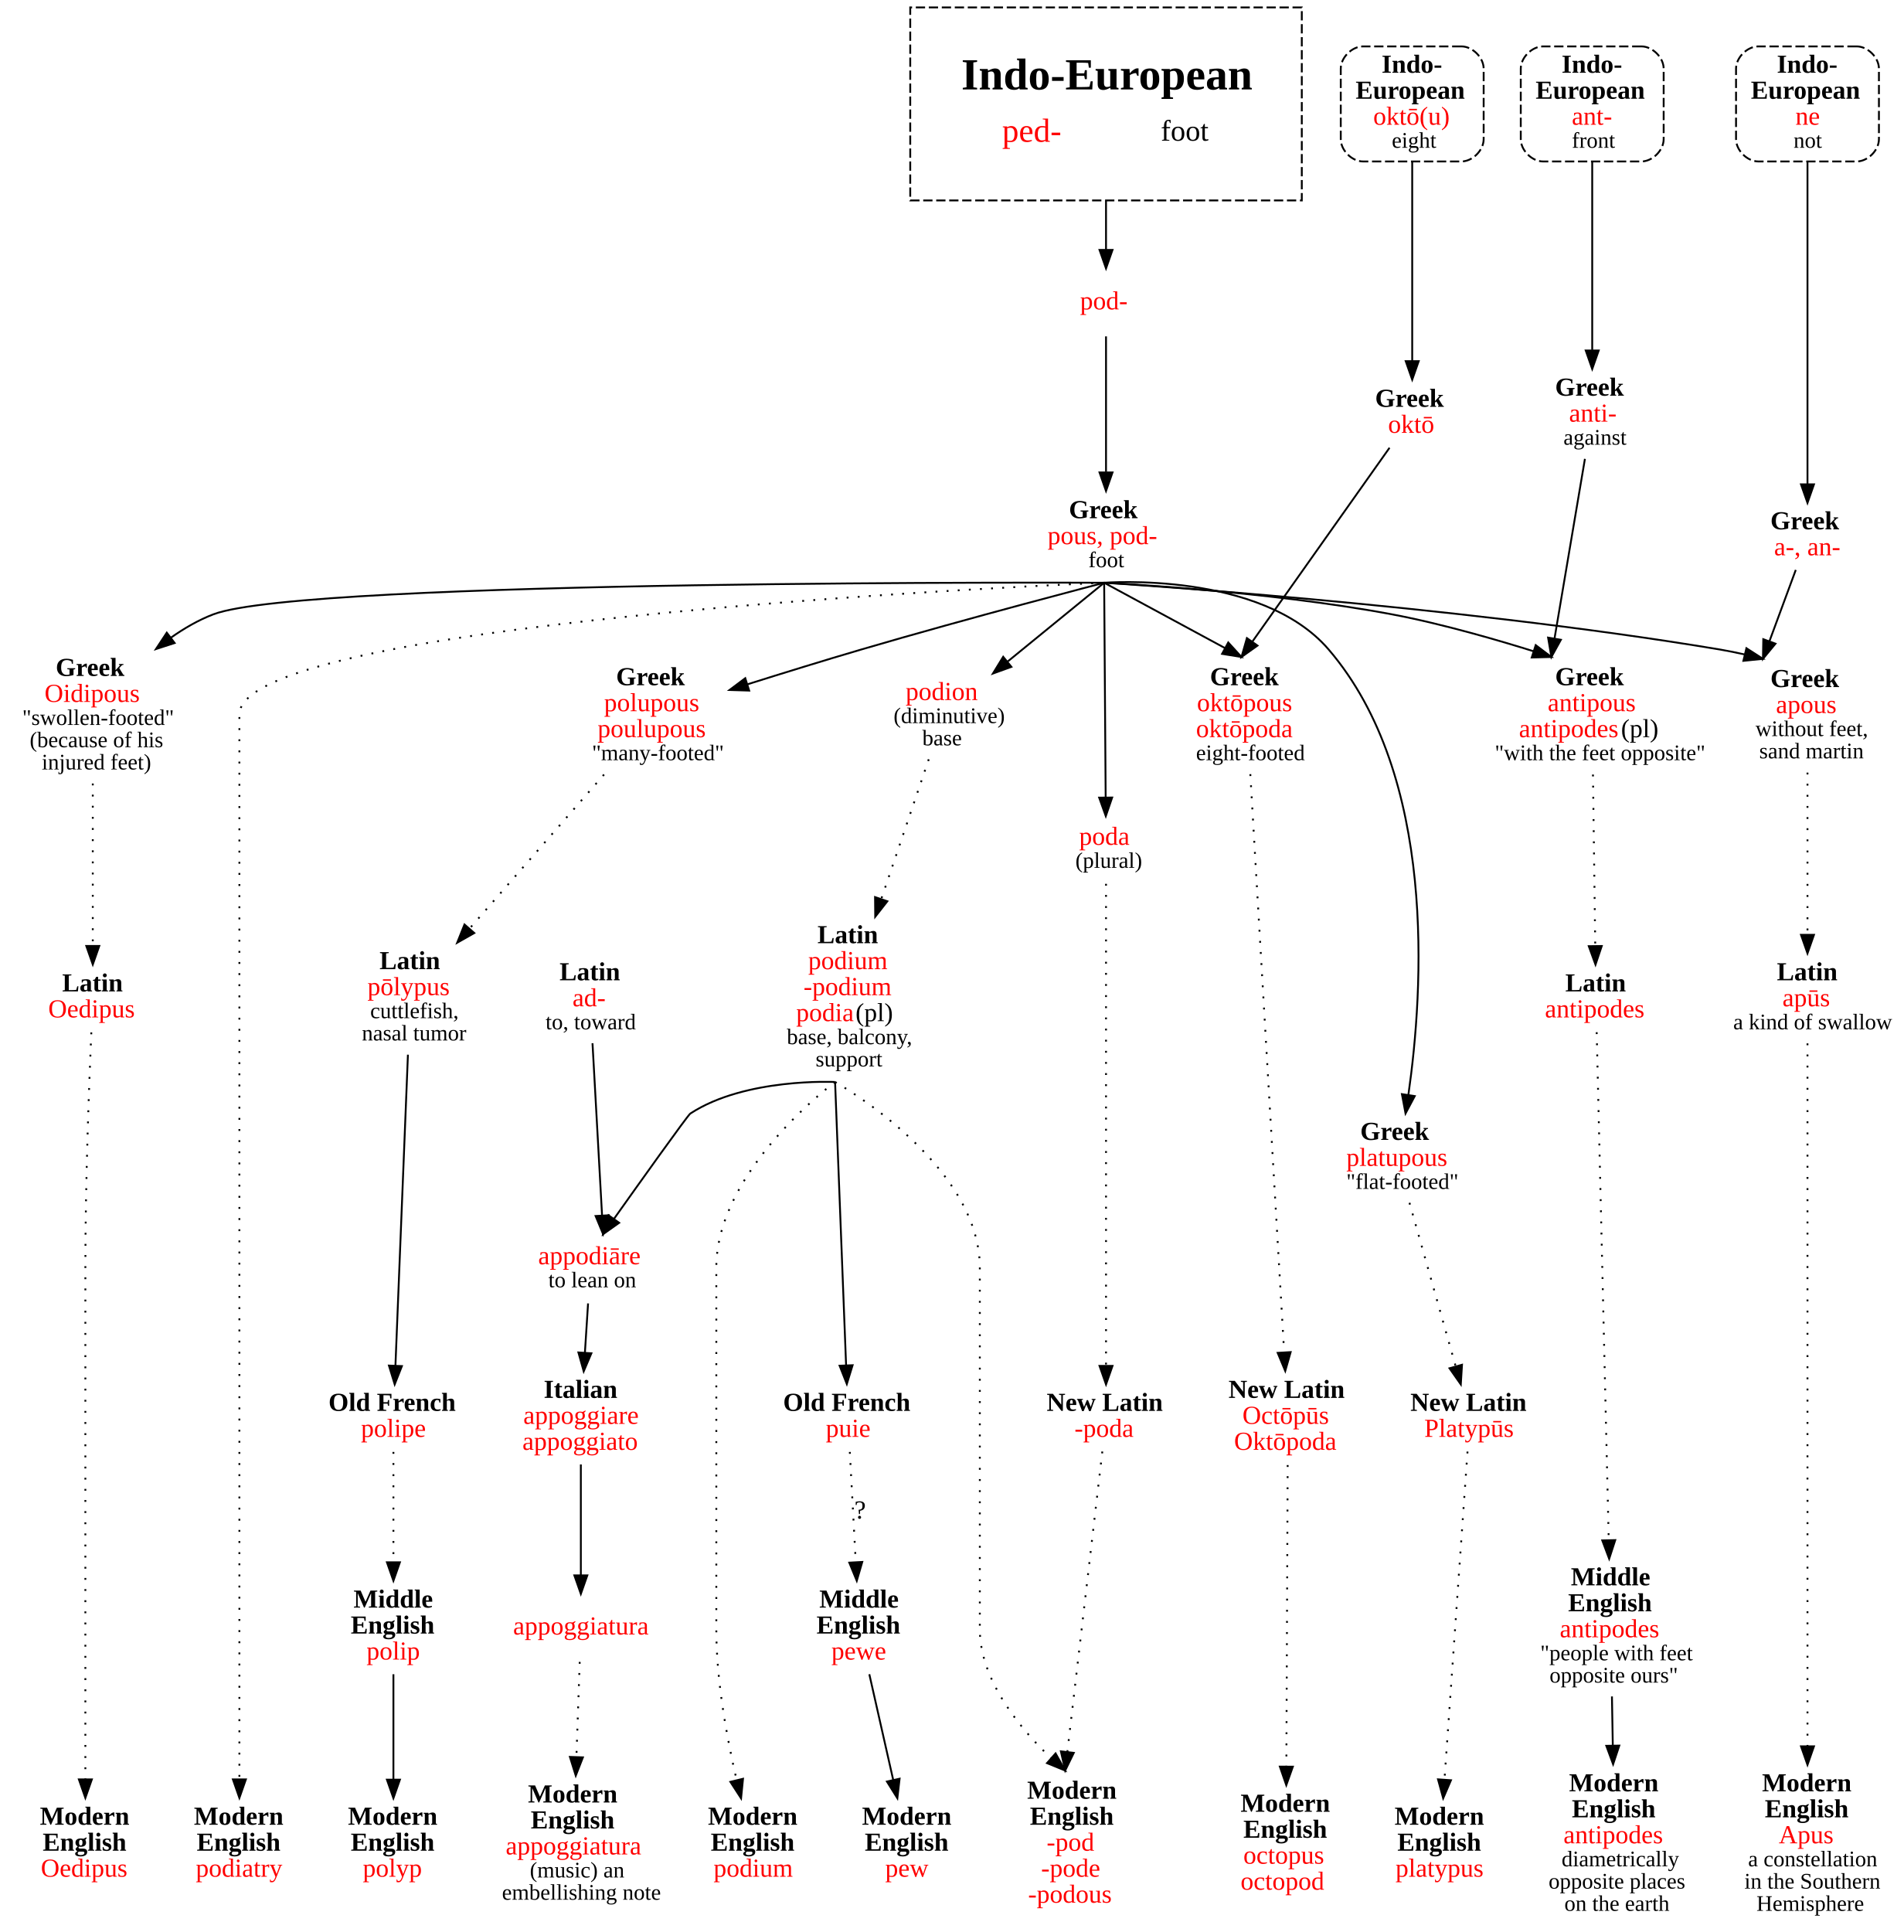
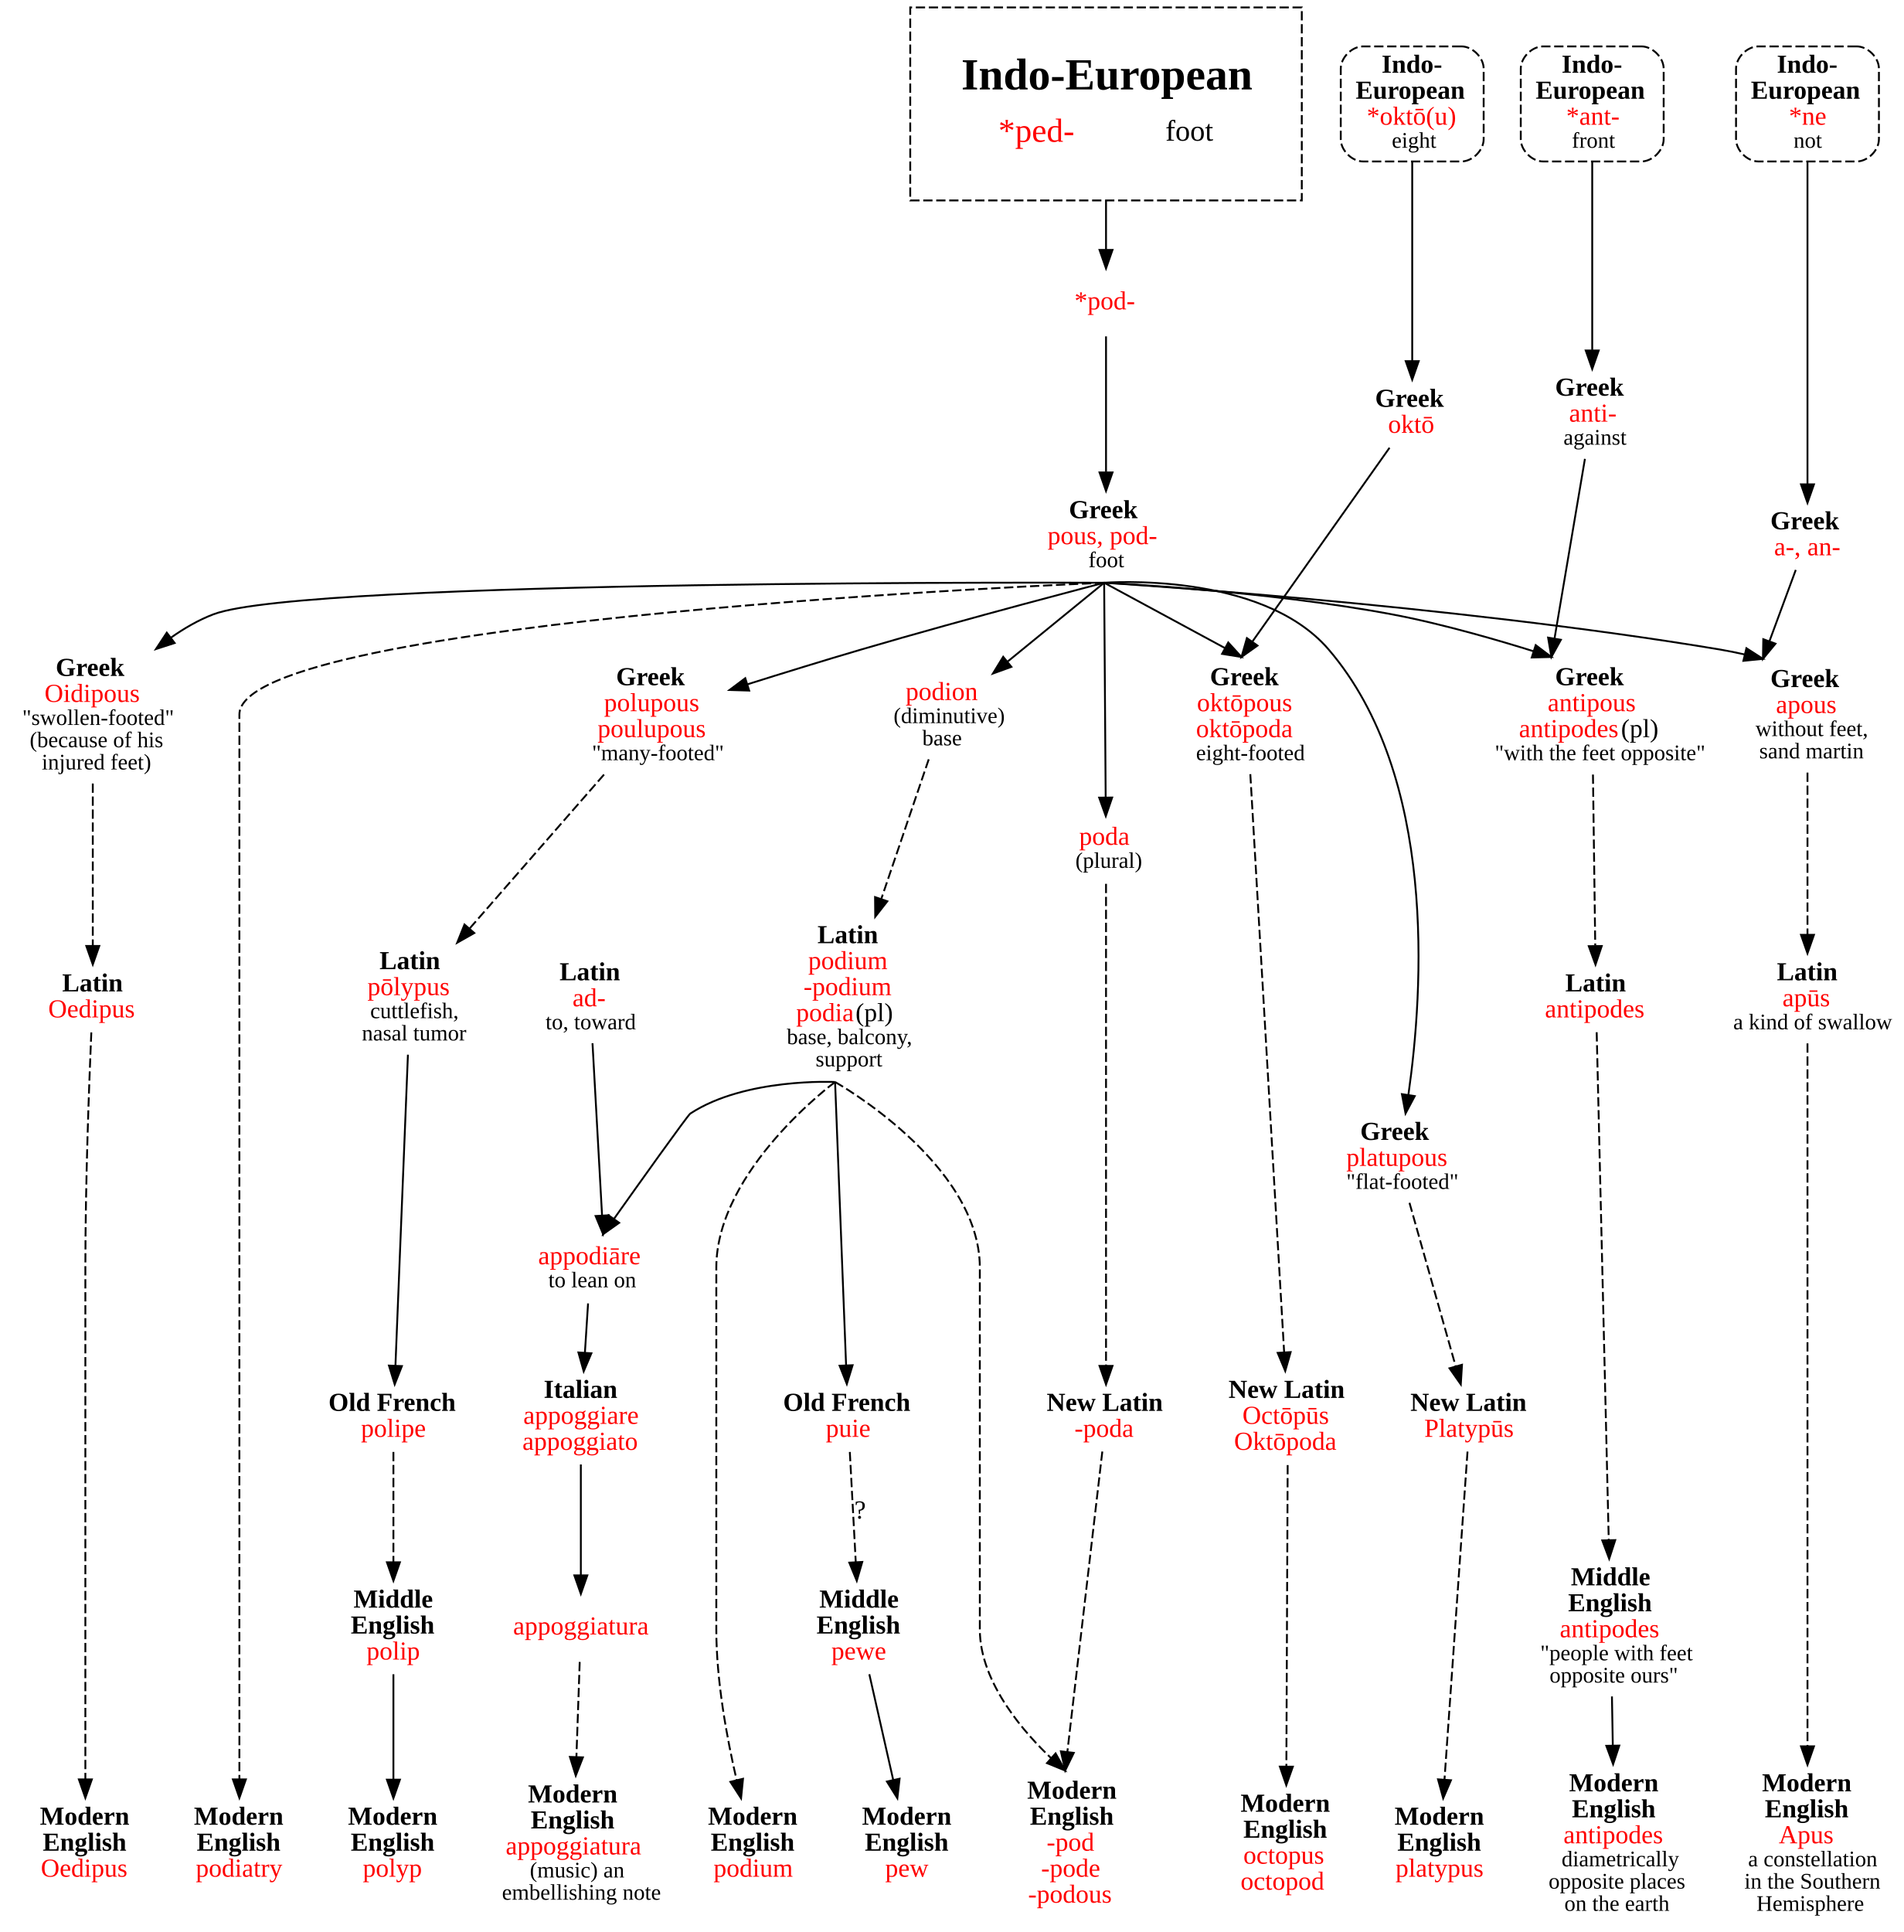
<svg xmlns="http://www.w3.org/2000/svg" xmlns:xlink="http://www.w3.org/1999/xlink" width="1026pt" height="1041pt" viewBox="0.00 0.00 1026.00 1041.00">
  <g id="graph0" class="graph" transform="scale(1 1) rotate(0) translate(4 1037)">
    <polygon fill="white" stroke="transparent" points="-4,4 -4,-1037 1022,-1037 1022,4 -4,4" />
    <g id="node1" class="node">
      <g id="a_node1">
-         <a xlink:href="ped-foot0.svg" xlink:title="Indo-European &quot;ped-&quot; foot">
+         <a xlink:href="ped-foot0.svg" xlink:title="Indo-European &quot;*ped-&quot; foot">
          <polygon fill="none" stroke="black" stroke-dasharray="5,2" points="697.5,-1033 486.5,-1033 486.5,-929 697.5,-929 697.5,-1033" />
          <text text-anchor="start" x="514" y="-988.8" font-family="Times New Roman,serif" font-weight="bold" font-size="24.00">Indo-European</text>
-           <text text-anchor="start" x="536" y="-960.6" font-family="Times New Roman,serif" font-size="18.00" fill="red">ped-</text>
-           <text text-anchor="start" x="621.5" y="-961.2" font-family="Times New Roman,serif" font-size="16.00">foot</text>
+           <text text-anchor="start" x="534" y="-960.6" font-family="Times New Roman,serif" font-size="18.00" fill="red">*ped-</text>
+           <text text-anchor="start" x="624" y="-961.2" font-family="Times New Roman,serif" font-size="16.00">foot</text>
        </a>
      </g>
    </g>
    <g id="node2" class="node">
-       <text text-anchor="start" x="578" y="-870.3" font-family="Times New Roman,serif" font-size="14.00" fill="red">pod-</text>
+       <text text-anchor="start" x="575" y="-870.3" font-family="Times New Roman,serif" font-size="14.00" fill="red">*pod-</text>
    </g>
    <g id="edge1" class="edge">
      <path fill="none" stroke="black" d="M592,-928.73C592,-919.71 592,-910.64 592,-902.59" />
      <polygon fill="black" stroke="black" points="595.5,-902.35 592,-892.35 588.5,-902.35 595.5,-902.35" />
    </g>
    <g id="node3" class="node">
      <text text-anchor="start" x="572" y="-757.8" font-family="Times New Roman,serif" font-weight="bold" font-size="14.00">Greek</text>
      <text text-anchor="start" x="560.5" y="-743.8" font-family="Times New Roman,serif" font-size="14.00" fill="red">pous, pod-</text>
      <text text-anchor="start" x="582.5" y="-731.4" font-family="Times New Roman,serif" font-size="12.00">foot</text>
    </g>
    <g id="edge2" class="edge">
      <path fill="none" stroke="black" d="M592,-855.76C592,-836.95 592,-806.36 592,-782.74" />
      <polygon fill="black" stroke="black" points="595.5,-782.44 592,-772.44 588.5,-782.44 595.5,-782.44" />
    </g>
    <g id="node4" class="node">
      <text text-anchor="start" x="484" y="-659.8" font-family="Times New Roman,serif" font-size="14.00" fill="red">podion</text>
      <text text-anchor="start" x="477.5" y="-647.4" font-family="Times New Roman,serif" font-size="12.00">(diminutive)</text>
      <text text-anchor="start" x="493" y="-635.4" font-family="Times New Roman,serif" font-size="12.00">base</text>
    </g>
    <g id="edge3" class="edge">
      <path fill="none" stroke="black" d="M591,-723C591,-723 563.22,-700.33 539.06,-680.61" />
      <polygon fill="black" stroke="black" points="541.01,-677.69 531.05,-674.08 536.59,-683.11 541.01,-677.69" />
    </g>
    <g id="node10" class="node">
      <text text-anchor="start" x="577.5" y="-581.8" font-family="Times New Roman,serif" font-size="14.00" fill="red">poda</text>
      <text text-anchor="start" x="575.5" y="-569.4" font-family="Times New Roman,serif" font-size="12.00">(plural)</text>
    </g>
    <g id="edge9" class="edge">
      <path fill="none" stroke="black" d="M591,-723C591,-723 591.52,-648.77 591.81,-607.27" />
      <polygon fill="black" stroke="black" points="595.31,-607.27 591.88,-597.25 588.31,-607.22 595.31,-607.27" />
    </g>
    <g id="node13" class="node">
      <text text-anchor="start" x="100.5" y="-53.8" font-family="Times New Roman,serif" font-weight="bold" font-size="14.00">Modern</text>
      <text text-anchor="start" x="102" y="-39.8" font-family="Times New Roman,serif" font-weight="bold" font-size="14.00">English</text>
      <text text-anchor="start" x="101.5" y="-25.8" font-family="Times New Roman,serif" font-size="14.00" fill="red">podiatry</text>
    </g>
    <g id="edge13" class="edge">
-       <path fill="none" stroke="black" stroke-dasharray="1,5" d="M591,-723C591,-723 125,-704.38 125,-652 125,-652 125,-652 125,-159 125,-131.94 125,-101.3 125,-78.45" />
+       <path fill="none" stroke="black" stroke-dasharray="5,2" d="M591,-723C591,-723 125,-704.38 125,-652 125,-652 125,-652 125,-159 125,-131.94 125,-101.3 125,-78.45" />
      <polygon fill="black" stroke="black" points="128.5,-78.23 125,-68.23 121.5,-78.23 128.5,-78.23" />
    </g>
    <g id="node14" class="node">
      <text text-anchor="start" x="328" y="-667.8" font-family="Times New Roman,serif" font-weight="bold" font-size="14.00">Greek</text>
      <text text-anchor="start" x="321.5" y="-653.8" font-family="Times New Roman,serif" font-size="14.00" fill="red">polupous</text>
      <text text-anchor="start" x="318" y="-639.8" font-family="Times New Roman,serif" font-size="14.00" fill="red">poulupous</text>
      <text text-anchor="start" x="315" y="-627.4" font-family="Times New Roman,serif" font-size="12.00">"many-footed"</text>
    </g>
    <g id="edge14" class="edge">
      <path fill="none" stroke="black" d="M591,-723C591,-723 517.94,-704.01 460,-687 439.94,-681.11 417.97,-674.32 398.84,-668.3" />
      <polygon fill="black" stroke="black" points="399.71,-664.9 389.12,-665.22 397.6,-671.58 399.71,-664.9" />
    </g>
    <g id="node19" class="node">
      <text text-anchor="start" x="648" y="-667.8" font-family="Times New Roman,serif" font-weight="bold" font-size="14.00">Greek</text>
      <text text-anchor="start" x="641" y="-653.8" font-family="Times New Roman,serif" font-size="14.00" fill="red">oktōpous</text>
      <text text-anchor="start" x="640.5" y="-639.8" font-family="Times New Roman,serif" font-size="14.00" fill="red">oktōpoda</text>
      <text text-anchor="start" x="640.5" y="-627.4" font-family="Times New Roman,serif" font-size="12.00">eight-footed</text>
    </g>
    <g id="edge21" class="edge">
      <path fill="none" stroke="black" d="M591,-723C591,-723 636.17,-698.59 655.93,-687.9" />
      <polygon fill="black" stroke="black" points="657.87,-690.83 665,-683 654.54,-684.68 657.87,-690.83" />
    </g>
    <g id="node24" class="node">
      <text text-anchor="start" x="729" y="-422.8" font-family="Times New Roman,serif" font-weight="bold" font-size="14.00">Greek</text>
      <text text-anchor="start" x="721.5" y="-408.8" font-family="Times New Roman,serif" font-size="14.00" fill="red">platupous</text>
      <text text-anchor="start" x="721.5" y="-396.4" font-family="Times New Roman,serif" font-size="12.00">"flat-footed"</text>
    </g>
    <g id="edge24" class="edge">
      <path fill="none" stroke="black" d="M591,-723C591,-723 675.51,-729.62 712,-687 770.45,-618.74 763.03,-503.62 754.95,-447.19" />
      <polygon fill="black" stroke="black" points="758.37,-446.4 753.4,-437.04 751.45,-447.46 758.37,-446.4" />
    </g>
    <g id="node27" class="node">
      <text text-anchor="start" x="26" y="-672.8" font-family="Times New Roman,serif" font-weight="bold" font-size="14.00">Greek</text>
      <text text-anchor="start" x="20" y="-658.8" font-family="Times New Roman,serif" font-size="14.00" fill="red">Oidipous</text>
      <text text-anchor="start" x="8" y="-646.4" font-family="Times New Roman,serif" font-size="12.00">"swollen-footed"</text>
      <text text-anchor="start" x="12" y="-634.4" font-family="Times New Roman,serif" font-size="12.00">(because of his</text>
      <text text-anchor="start" x="18.5" y="-622.4" font-family="Times New Roman,serif" font-size="12.00">injured feet)</text>
    </g>
    <g id="edge27" class="edge">
      <path fill="none" stroke="black" d="M591,-723C591,-723 160.86,-725.01 111,-706 103.02,-702.96 95.31,-698.5 88.15,-693.44" />
      <polygon fill="black" stroke="black" points="90.11,-690.53 80.03,-687.27 85.87,-696.11 90.11,-690.53" />
    </g>
    <g id="node30" class="node">
      <text text-anchor="start" x="834" y="-667.8" font-family="Times New Roman,serif" font-weight="bold" font-size="14.00">Greek</text>
      <text text-anchor="start" x="830" y="-653.8" font-family="Times New Roman,serif" font-size="14.00" fill="red">antipous</text>
      <text text-anchor="start" x="814.5" y="-639.8" font-family="Times New Roman,serif" font-size="14.00" fill="red">antipodes</text>
      <text text-anchor="start" x="869.5" y="-639.8" font-family="Times New Roman,serif" font-size="14.00"> (pl)</text>
      <text text-anchor="start" x="801.5" y="-627.4" font-family="Times New Roman,serif" font-size="12.00">"with the feet opposite"</text>
    </g>
    <g id="edge32" class="edge">
      <path fill="none" stroke="black" d="M591,-723C591,-723 677.88,-718.77 746,-706 774.1,-700.73 806.5,-691.07 822.31,-686.11" />
      <polygon fill="black" stroke="black" points="823.55,-689.39 832,-683 821.41,-682.72 823.55,-689.39" />
    </g>
    <g id="node41" class="node">
      <text text-anchor="start" x="950" y="-666.8" font-family="Times New Roman,serif" font-weight="bold" font-size="14.00">Greek</text>
      <text text-anchor="start" x="953" y="-652.8" font-family="Times New Roman,serif" font-size="14.00" fill="red">apous</text>
      <text text-anchor="start" x="942" y="-640.4" font-family="Times New Roman,serif" font-size="12.00">without feet,</text>
      <text text-anchor="start" x="944" y="-628.4" font-family="Times New Roman,serif" font-size="12.00">sand martin</text>
    </g>
    <g id="edge41" class="edge">
      <path fill="none" stroke="black" d="M591,-723C591,-723 776.61,-711.49 923,-687 927.35,-686.27 932.13,-685.27 936.19,-684.35" />
      <polygon fill="black" stroke="black" points="937.09,-687.73 946,-682 935.46,-680.93 937.09,-687.73" />
    </g>
    <g id="node5" class="node">
      <text text-anchor="start" x="436.5" y="-528.8" font-family="Times New Roman,serif" font-weight="bold" font-size="14.00">Latin</text>
      <text text-anchor="start" x="431.5" y="-514.8" font-family="Times New Roman,serif" font-size="14.00" fill="red">podium</text>
      <text text-anchor="start" x="429" y="-500.8" font-family="Times New Roman,serif" font-size="14.00" fill="red">-podium</text>
      <text text-anchor="start" x="425" y="-486.8" font-family="Times New Roman,serif" font-size="14.00" fill="red">podia</text>
      <text text-anchor="start" x="457" y="-486.8" font-family="Times New Roman,serif" font-size="14.00"> (pl)</text>
      <text text-anchor="start" x="420" y="-474.4" font-family="Times New Roman,serif" font-size="12.00">base, balcony,</text>
      <text text-anchor="start" x="435.5" y="-462.4" font-family="Times New Roman,serif" font-size="12.00">support</text>
    </g>
    <g id="edge4" class="edge">
-       <path fill="none" stroke="black" stroke-dasharray="1,5" d="M496.47,-627.87C489.77,-608.14 479.68,-578.48 470.92,-552.7" />
+       <path fill="none" stroke="black" stroke-dasharray="5,2" d="M496.47,-627.87C489.77,-608.14 479.68,-578.48 470.92,-552.7" />
      <polygon fill="black" stroke="black" points="474.16,-551.37 467.63,-543.03 467.54,-553.63 474.16,-551.37" />
    </g>
    <g id="node6" class="node">
      <text text-anchor="start" x="377.5" y="-53.8" font-family="Times New Roman,serif" font-weight="bold" font-size="14.00">Modern</text>
      <text text-anchor="start" x="379" y="-39.8" font-family="Times New Roman,serif" font-weight="bold" font-size="14.00">English</text>
      <text text-anchor="start" x="380.5" y="-25.8" font-family="Times New Roman,serif" font-size="14.00" fill="red">podium</text>
    </g>
    <g id="edge5" class="edge">
-       <path fill="none" stroke="black" stroke-dasharray="1,5" d="M446,-454C446,-454 382,-406.77 382,-354 382,-354 382,-354 382,-159 382,-131.41 387.66,-100.64 392.95,-77.87" />
+       <path fill="none" stroke="black" stroke-dasharray="5,2" d="M446,-454C446,-454 382,-406.77 382,-354 382,-354 382,-354 382,-159 382,-131.41 387.66,-100.64 392.95,-77.87" />
      <polygon fill="black" stroke="black" points="396.39,-78.56 395.34,-68.02 389.58,-76.91 396.39,-78.56" />
    </g>
    <g id="node7" class="node">
      <text text-anchor="start" x="418" y="-276.8" font-family="Times New Roman,serif" font-weight="bold" font-size="14.00">Old French</text>
      <text text-anchor="start" x="441" y="-262.8" font-family="Times New Roman,serif" font-size="14.00" fill="red">puie</text>
    </g>
    <g id="edge6" class="edge">
      <path fill="none" stroke="black" d="M446,-454C446,-454 449.97,-351.85 451.93,-301.46" />
      <polygon fill="black" stroke="black" points="455.44,-301.39 452.33,-291.26 448.44,-301.12 455.44,-301.39" />
    </g>
    <g id="node12" class="node">
      <text text-anchor="start" x="549.5" y="-67.8" font-family="Times New Roman,serif" font-weight="bold" font-size="14.00">Modern</text>
      <text text-anchor="start" x="551" y="-53.8" font-family="Times New Roman,serif" font-weight="bold" font-size="14.00">English</text>
      <text text-anchor="start" x="560" y="-39.8" font-family="Times New Roman,serif" font-size="14.00" fill="red">-pod</text>
      <text text-anchor="start" x="557" y="-25.8" font-family="Times New Roman,serif" font-size="14.00" fill="red">-pode</text>
      <text text-anchor="start" x="550" y="-11.8" font-family="Times New Roman,serif" font-size="14.00" fill="red">-podous</text>
    </g>
    <g id="edge12" class="edge">
-       <path fill="none" stroke="black" stroke-dasharray="1,5" d="M446,-454C446,-454 524,-410.37 524,-354 524,-354 524,-354 524,-159 524,-129.7 549.34,-102.03 562.4,-89.71" />
+       <path fill="none" stroke="black" stroke-dasharray="5,2" d="M446,-454C446,-454 524,-410.37 524,-354 524,-354 524,-354 524,-159 524,-129.7 549.34,-102.03 562.4,-89.71" />
      <polygon fill="black" stroke="black" points="564.82,-92.24 570,-83 560.19,-86.99 564.82,-92.24" />
    </g>
    <g id="node36" class="node">
      <text text-anchor="start" x="286" y="-355.8" font-family="Times New Roman,serif" font-size="14.00" fill="red">appodiāre</text>
      <text text-anchor="start" x="291.5" y="-343.4" font-family="Times New Roman,serif" font-size="12.00">to lean on</text>
    </g>
    <g id="edge37" class="edge">
      <path fill="none" stroke="black" d="M446,-454C446,-454 397.68,-456.43 368,-437 366.56,-436.06 339.23,-397.69 326.92,-380.35" />
      <polygon fill="black" stroke="black" points="329.64,-378.13 321,-372 323.93,-382.18 329.64,-378.13" />
    </g>
    <g id="node8" class="node">
      <text text-anchor="start" x="437.5" y="-170.8" font-family="Times New Roman,serif" font-weight="bold" font-size="14.00">Middle</text>
      <text text-anchor="start" x="436" y="-156.8" font-family="Times New Roman,serif" font-weight="bold" font-size="14.00">English</text>
      <text text-anchor="start" x="444" y="-142.8" font-family="Times New Roman,serif" font-size="14.00" fill="red">pewe</text>
    </g>
    <g id="edge7" class="edge">
-       <path fill="none" stroke="black" stroke-dasharray="1,5" d="M453.94,-254.66C454.79,-238.84 456.08,-215.01 457.14,-195.35" />
+       <path fill="none" stroke="black" stroke-dasharray="5,2" d="M453.94,-254.66C454.79,-238.84 456.08,-215.01 457.14,-195.35" />
      <polygon fill="black" stroke="black" points="460.65,-195.4 457.69,-185.22 453.66,-195.02 460.65,-195.4" />
      <text text-anchor="middle" x="459.5" y="-218.8" font-family="Times New Roman,serif" font-size="14.00">?</text>
    </g>
    <g id="node9" class="node">
      <text text-anchor="start" x="460.5" y="-53.8" font-family="Times New Roman,serif" font-weight="bold" font-size="14.00">Modern</text>
      <text text-anchor="start" x="462" y="-39.8" font-family="Times New Roman,serif" font-weight="bold" font-size="14.00">English</text>
      <text text-anchor="start" x="473" y="-25.8" font-family="Times New Roman,serif" font-size="14.00" fill="red">pew</text>
    </g>
    <g id="edge8" class="edge">
      <path fill="none" stroke="black" d="M464.45,-134.89C468.18,-118.41 473.17,-96.32 477.3,-78.05" />
      <polygon fill="black" stroke="black" points="480.77,-78.6 479.56,-68.08 473.94,-77.06 480.77,-78.6" />
    </g>
    <g id="node11" class="node">
      <text text-anchor="start" x="560" y="-276.8" font-family="Times New Roman,serif" font-weight="bold" font-size="14.00">New Latin</text>
      <text text-anchor="start" x="575" y="-262.8" font-family="Times New Roman,serif" font-size="14.00" fill="red">-poda</text>
    </g>
    <g id="edge10" class="edge">
-       <path fill="none" stroke="black" stroke-dasharray="1,5" d="M592,-560.78C592,-510.31 592,-362.39 592,-301.09" />
+       <path fill="none" stroke="black" stroke-dasharray="5,2" d="M592,-560.78C592,-510.31 592,-362.39 592,-301.09" />
      <polygon fill="black" stroke="black" points="595.5,-301.03 592,-291.03 588.5,-301.03 595.5,-301.03" />
    </g>
    <g id="edge11" class="edge">
-       <path fill="none" stroke="black" stroke-dasharray="1,5" d="M590.01,-254.89C585.52,-216.37 574.75,-123.77 571.17,-93.07" />
+       <path fill="none" stroke="black" stroke-dasharray="5,2" d="M590.01,-254.89C585.52,-216.37 574.75,-123.77 571.17,-93.07" />
      <polygon fill="black" stroke="black" points="574.63,-92.53 570,-83 567.68,-93.34 574.63,-92.53" />
    </g>
    <g id="node15" class="node">
      <text text-anchor="start" x="200.5" y="-514.8" font-family="Times New Roman,serif" font-weight="bold" font-size="14.00">Latin</text>
      <text text-anchor="start" x="194" y="-500.8" font-family="Times New Roman,serif" font-size="14.00" fill="red">pōlypus</text>
      <text text-anchor="start" x="195.5" y="-488.4" font-family="Times New Roman,serif" font-size="12.00">cuttlefish,</text>
      <text text-anchor="start" x="191" y="-476.4" font-family="Times New Roman,serif" font-size="12.00">nasal tumor</text>
    </g>
    <g id="edge15" class="edge">
-       <path fill="none" stroke="black" stroke-dasharray="1,5" d="M321.49,-619.65C300.55,-595.67 271.26,-562.13 249.02,-536.66" />
+       <path fill="none" stroke="black" stroke-dasharray="5,2" d="M321.49,-619.65C300.55,-595.67 271.26,-562.13 249.02,-536.66" />
      <polygon fill="black" stroke="black" points="251.57,-534.27 242.36,-529.04 246.3,-538.87 251.57,-534.27" />
    </g>
    <g id="node16" class="node">
      <text text-anchor="start" x="173" y="-276.8" font-family="Times New Roman,serif" font-weight="bold" font-size="14.00">Old French</text>
      <text text-anchor="start" x="190.5" y="-262.8" font-family="Times New Roman,serif" font-size="14.00" fill="red">polipe</text>
    </g>
    <g id="edge16" class="edge">
      <path fill="none" stroke="black" d="M215.82,-468.72C214.07,-425.08 210.8,-343.59 209.09,-301.2" />
      <polygon fill="black" stroke="black" points="212.58,-300.92 208.69,-291.07 205.59,-301.2 212.58,-300.92" />
    </g>
    <g id="node17" class="node">
      <text text-anchor="start" x="186.5" y="-170.8" font-family="Times New Roman,serif" font-weight="bold" font-size="14.00">Middle</text>
      <text text-anchor="start" x="185" y="-156.8" font-family="Times New Roman,serif" font-weight="bold" font-size="14.00">English</text>
      <text text-anchor="start" x="193.5" y="-142.8" font-family="Times New Roman,serif" font-size="14.00" fill="red">polip</text>
    </g>
    <g id="edge17" class="edge">
-       <path fill="none" stroke="black" stroke-dasharray="1,5" d="M208,-254.66C208,-238.84 208,-215.01 208,-195.35" />
+       <path fill="none" stroke="black" stroke-dasharray="5,2" d="M208,-254.66C208,-238.84 208,-215.01 208,-195.35" />
      <polygon fill="black" stroke="black" points="211.5,-195.22 208,-185.22 204.5,-195.22 211.5,-195.22" />
    </g>
    <g id="node18" class="node">
      <text text-anchor="start" x="183.5" y="-53.8" font-family="Times New Roman,serif" font-weight="bold" font-size="14.00">Modern</text>
      <text text-anchor="start" x="185" y="-39.8" font-family="Times New Roman,serif" font-weight="bold" font-size="14.00">English</text>
      <text text-anchor="start" x="191.5" y="-25.8" font-family="Times New Roman,serif" font-size="14.00" fill="red">polyp</text>
    </g>
    <g id="edge18" class="edge">
      <path fill="none" stroke="black" d="M208,-134.89C208,-118.49 208,-96.53 208,-78.3" />
      <polygon fill="black" stroke="black" points="211.5,-78.08 208,-68.08 204.5,-78.08 211.5,-78.08" />
    </g>
    <g id="node20" class="node">
      <text text-anchor="start" x="658" y="-283.8" font-family="Times New Roman,serif" font-weight="bold" font-size="14.00">New Latin</text>
      <text text-anchor="start" x="665.5" y="-269.8" font-family="Times New Roman,serif" font-size="14.00" fill="red">Octōpūs</text>
      <text text-anchor="start" x="661" y="-255.8" font-family="Times New Roman,serif" font-size="14.00" fill="red">Oktōpoda</text>
    </g>
    <g id="edge22" class="edge">
-       <path fill="none" stroke="black" stroke-dasharray="1,5" d="M669.76,-619.87C673.81,-550.77 683.72,-381.27 687.99,-308.31" />
+       <path fill="none" stroke="black" stroke-dasharray="5,2" d="M669.76,-619.87C673.81,-550.77 683.72,-381.27 687.99,-308.31" />
      <polygon fill="black" stroke="black" points="691.49,-308.46 688.58,-298.27 684.5,-308.05 691.49,-308.46" />
    </g>
    <g id="node21" class="node">
      <text text-anchor="start" x="664.5" y="-60.8" font-family="Times New Roman,serif" font-weight="bold" font-size="14.00">Modern</text>
      <text text-anchor="start" x="666" y="-46.8" font-family="Times New Roman,serif" font-weight="bold" font-size="14.00">English</text>
      <text text-anchor="start" x="666" y="-32.8" font-family="Times New Roman,serif" font-size="14.00" fill="red">octopus</text>
      <text text-anchor="start" x="664.5" y="-18.8" font-family="Times New Roman,serif" font-size="14.00" fill="red">octopod</text>
    </g>
    <g id="edge23" class="edge">
-       <path fill="none" stroke="black" stroke-dasharray="1,5" d="M689.89,-247.6C689.72,-208.83 689.39,-132.71 689.18,-85.33" />
+       <path fill="none" stroke="black" stroke-dasharray="5,2" d="M689.89,-247.6C689.72,-208.83 689.39,-132.71 689.18,-85.33" />
      <polygon fill="black" stroke="black" points="692.68,-85.08 689.14,-75.1 685.68,-85.11 692.68,-85.08" />
    </g>
    <g id="node22" class="node">
      <g id="a_node22">
-         <a xlink:href="okto-eight.svg" xlink:title="&lt;b&gt;Indo-&lt;br/&gt;European&lt;/b&gt;&lt;br/&gt;&lt;font color=&quot;red&quot;&gt;oktō(u)&lt;/font&gt;&lt;br/&gt;&lt;font point-size=&quot;12&quot;&gt;eight&lt;/font&gt;">
+         <a xlink:href="okto-eight.svg" xlink:title="&lt;b&gt;Indo-&lt;br/&gt;European&lt;/b&gt;&lt;br/&gt;&lt;font color=&quot;red&quot;&gt;*oktō(u)&lt;/font&gt;&lt;br/&gt;&lt;font point-size=&quot;12&quot;&gt;eight&lt;/font&gt;">
          <path fill="none" stroke="black" stroke-dasharray="5,2" d="M783.5,-1012C783.5,-1012 730.5,-1012 730.5,-1012 724.5,-1012 718.5,-1006 718.5,-1000 718.5,-1000 718.5,-962 718.5,-962 718.5,-956 724.5,-950 730.5,-950 730.5,-950 783.5,-950 783.5,-950 789.5,-950 795.5,-956 795.5,-962 795.5,-962 795.5,-1000 795.5,-1000 795.5,-1006 789.5,-1012 783.5,-1012" />
          <text text-anchor="start" x="740.5" y="-997.8" font-family="Times New Roman,serif" font-weight="bold" font-size="14.00">Indo-</text>
          <text text-anchor="start" x="726.5" y="-983.8" font-family="Times New Roman,serif" font-weight="bold" font-size="14.00">European</text>
-           <text text-anchor="start" x="736" y="-969.8" font-family="Times New Roman,serif" font-size="14.00" fill="red">oktō(u)</text>
+           <text text-anchor="start" x="732.5" y="-969.8" font-family="Times New Roman,serif" font-size="14.00" fill="red">*oktō(u)</text>
          <text text-anchor="start" x="746" y="-957.4" font-family="Times New Roman,serif" font-size="12.00">eight</text>
        </a>
      </g>
    </g>
    <g id="node23" class="node">
      <text text-anchor="start" x="737" y="-817.8" font-family="Times New Roman,serif" font-weight="bold" font-size="14.00">Greek</text>
      <text text-anchor="start" x="744" y="-803.8" font-family="Times New Roman,serif" font-size="14.00" fill="red">oktō</text>
    </g>
    <g id="edge19" class="edge">
      <path fill="none" stroke="black" d="M757,-949.74C757,-919.08 757,-872.07 757,-842.46" />
      <polygon fill="black" stroke="black" points="760.5,-842.4 757,-832.4 753.5,-842.4 760.5,-842.4" />
    </g>
    <g id="edge20" class="edge">
      <path fill="none" stroke="black" d="M744.78,-795.74C724.74,-767.42 685.64,-712.16 670.85,-691.27" />
      <polygon fill="black" stroke="black" points="673.63,-689.14 665,-683 667.92,-693.18 673.63,-689.14" />
    </g>
    <g id="node25" class="node">
      <text text-anchor="start" x="756" y="-276.8" font-family="Times New Roman,serif" font-weight="bold" font-size="14.00">New Latin</text>
      <text text-anchor="start" x="763.5" y="-262.8" font-family="Times New Roman,serif" font-size="14.00" fill="red">Platypūs</text>
    </g>
    <g id="edge25" class="edge">
-       <path fill="none" stroke="black" stroke-dasharray="1,5" d="M755.53,-388.9C762.39,-364.62 773.17,-326.47 780.41,-300.86" />
+       <path fill="none" stroke="black" stroke-dasharray="5,2" d="M755.53,-388.9C762.39,-364.62 773.17,-326.47 780.41,-300.86" />
      <polygon fill="black" stroke="black" points="783.83,-301.64 783.18,-291.06 777.09,-299.74 783.83,-301.64" />
    </g>
    <g id="node26" class="node">
      <text text-anchor="start" x="747.5" y="-53.8" font-family="Times New Roman,serif" font-weight="bold" font-size="14.00">Modern</text>
      <text text-anchor="start" x="749" y="-39.8" font-family="Times New Roman,serif" font-weight="bold" font-size="14.00">English</text>
      <text text-anchor="start" x="748" y="-25.8" font-family="Times New Roman,serif" font-size="14.00" fill="red">platypus</text>
    </g>
    <g id="edge26" class="edge">
-       <path fill="none" stroke="black" stroke-dasharray="1,5" d="M786.8,-254.86C784.17,-217.43 777.88,-127.75 774.4,-78.25" />
+       <path fill="none" stroke="black" stroke-dasharray="5,2" d="M786.8,-254.86C784.17,-217.43 777.88,-127.75 774.4,-78.25" />
      <polygon fill="black" stroke="black" points="777.88,-77.77 773.69,-68.04 770.9,-78.26 777.88,-77.77" />
    </g>
    <g id="node28" class="node">
      <text text-anchor="start" x="29.5" y="-502.8" font-family="Times New Roman,serif" font-weight="bold" font-size="14.00">Latin</text>
      <text text-anchor="start" x="22" y="-488.8" font-family="Times New Roman,serif" font-size="14.00" fill="red">Oedipus</text>
    </g>
    <g id="edge28" class="edge">
-       <path fill="none" stroke="black" stroke-dasharray="1,5" d="M46,-614.83C46,-588.13 46,-551.94 46,-527.37" />
+       <path fill="none" stroke="black" stroke-dasharray="5,2" d="M46,-614.83C46,-588.13 46,-551.94 46,-527.37" />
      <polygon fill="black" stroke="black" points="49.5,-527.3 46,-517.3 42.5,-527.3 49.5,-527.3" />
    </g>
    <g id="node29" class="node">
      <text text-anchor="start" x="17.5" y="-53.8" font-family="Times New Roman,serif" font-weight="bold" font-size="14.00">Modern</text>
      <text text-anchor="start" x="19" y="-39.8" font-family="Times New Roman,serif" font-weight="bold" font-size="14.00">English</text>
      <text text-anchor="start" x="18" y="-25.8" font-family="Times New Roman,serif" font-size="14.00" fill="red">Oedipus</text>
    </g>
    <g id="edge29" class="edge">
-       <path fill="none" stroke="black" stroke-dasharray="1,5" d="M45.21,-480.71C44.04,-453.69 42,-399.77 42,-354 42,-354 42,-354 42,-159 42,-131.94 42,-101.3 42,-78.45" />
+       <path fill="none" stroke="black" stroke-dasharray="5,2" d="M45.21,-480.71C44.04,-453.69 42,-399.77 42,-354 42,-354 42,-354 42,-159 42,-131.94 42,-101.3 42,-78.45" />
      <polygon fill="black" stroke="black" points="45.5,-78.23 42,-68.23 38.5,-78.23 45.5,-78.23" />
    </g>
    <g id="node31" class="node">
      <text text-anchor="start" x="839.5" y="-502.8" font-family="Times New Roman,serif" font-weight="bold" font-size="14.00">Latin</text>
      <text text-anchor="start" x="828.5" y="-488.8" font-family="Times New Roman,serif" font-size="14.00" fill="red">antipodes</text>
    </g>
    <g id="edge33" class="edge">
-       <path fill="none" stroke="black" stroke-dasharray="1,5" d="M854.4,-619.65C854.76,-592.68 855.29,-553.61 855.63,-527.53" />
+       <path fill="none" stroke="black" stroke-dasharray="5,2" d="M854.4,-619.65C854.76,-592.68 855.29,-553.61 855.63,-527.53" />
      <polygon fill="black" stroke="black" points="859.14,-527.27 855.77,-517.23 852.14,-527.18 859.14,-527.27" />
    </g>
    <g id="node32" class="node">
      <text text-anchor="start" x="842.5" y="-182.8" font-family="Times New Roman,serif" font-weight="bold" font-size="14.00">Middle</text>
      <text text-anchor="start" x="841" y="-168.8" font-family="Times New Roman,serif" font-weight="bold" font-size="14.00">English</text>
      <text text-anchor="start" x="836.5" y="-154.8" font-family="Times New Roman,serif" font-size="14.00" fill="red">antipodes</text>
      <text text-anchor="start" x="826" y="-142.4" font-family="Times New Roman,serif" font-size="12.00">"people with feet</text>
      <text text-anchor="start" x="831" y="-130.4" font-family="Times New Roman,serif" font-size="12.00">opposite ours"</text>
    </g>
    <g id="edge34" class="edge">
-       <path fill="none" stroke="black" stroke-dasharray="1,5" d="M856.41,-480.82C857.6,-430.67 861.1,-283.2 862.9,-207.3" />
+       <path fill="none" stroke="black" stroke-dasharray="5,2" d="M856.41,-480.82C857.6,-430.67 861.1,-283.2 862.9,-207.3" />
      <polygon fill="black" stroke="black" points="866.41,-207.16 863.14,-197.08 859.41,-207 866.41,-207.16" />
    </g>
    <g id="node33" class="node">
      <text text-anchor="start" x="841.5" y="-71.8" font-family="Times New Roman,serif" font-weight="bold" font-size="14.00">Modern</text>
      <text text-anchor="start" x="843" y="-57.8" font-family="Times New Roman,serif" font-weight="bold" font-size="14.00">English</text>
      <text text-anchor="start" x="838.5" y="-43.8" font-family="Times New Roman,serif" font-size="14.00" fill="red">antipodes</text>
      <text text-anchor="start" x="837.5" y="-31.4" font-family="Times New Roman,serif" font-size="12.00">diametrically</text>
      <text text-anchor="start" x="830.5" y="-19.4" font-family="Times New Roman,serif" font-size="12.00">opposite places</text>
      <text text-anchor="start" x="839" y="-7.4" font-family="Times New Roman,serif" font-size="12.00">on the earth</text>
    </g>
    <g id="edge35" class="edge">
      <path fill="none" stroke="black" d="M864.63,-122.93C864.77,-114.51 864.93,-105.37 865.09,-96.39" />
      <polygon fill="black" stroke="black" points="868.59,-96.44 865.26,-86.38 861.59,-96.32 868.59,-96.44" />
    </g>
    <g id="node34" class="node">
      <g id="a_node34">
-         <a xlink:href="ant-front.svg" xlink:title="&lt;b&gt;Indo-&lt;br/&gt;European&lt;/b&gt;&lt;br/&gt;&lt;font color=&quot;red&quot;&gt;ant-&lt;/font&gt;&lt;br/&gt;&lt;font point-size=&quot;12&quot;&gt;front&lt;/font&gt;">
+         <a xlink:href="ant-front.svg" xlink:title="&lt;b&gt;Indo-&lt;br/&gt;European&lt;/b&gt;&lt;br/&gt;&lt;font color=&quot;red&quot;&gt;*ant-&lt;/font&gt;&lt;br/&gt;&lt;font point-size=&quot;12&quot;&gt;front&lt;/font&gt;">
          <path fill="none" stroke="black" stroke-dasharray="5,2" d="M880.5,-1012C880.5,-1012 827.5,-1012 827.5,-1012 821.5,-1012 815.5,-1006 815.5,-1000 815.5,-1000 815.5,-962 815.5,-962 815.5,-956 821.5,-950 827.5,-950 827.5,-950 880.5,-950 880.5,-950 886.5,-950 892.5,-956 892.5,-962 892.5,-962 892.5,-1000 892.5,-1000 892.5,-1006 886.5,-1012 880.5,-1012" />
          <text text-anchor="start" x="837.5" y="-997.8" font-family="Times New Roman,serif" font-weight="bold" font-size="14.00">Indo-</text>
          <text text-anchor="start" x="823.5" y="-983.8" font-family="Times New Roman,serif" font-weight="bold" font-size="14.00">European</text>
-           <text text-anchor="start" x="843" y="-969.8" font-family="Times New Roman,serif" font-size="14.00" fill="red">ant-</text>
+           <text text-anchor="start" x="840" y="-969.8" font-family="Times New Roman,serif" font-size="14.00" fill="red">*ant-</text>
          <text text-anchor="start" x="843" y="-957.4" font-family="Times New Roman,serif" font-size="12.00">front</text>
        </a>
      </g>
    </g>
    <g id="node35" class="node">
      <text text-anchor="start" x="834" y="-823.8" font-family="Times New Roman,serif" font-weight="bold" font-size="14.00">Greek</text>
      <text text-anchor="start" x="841.5" y="-809.8" font-family="Times New Roman,serif" font-size="14.00" fill="red">anti-</text>
      <text text-anchor="start" x="838.5" y="-797.4" font-family="Times New Roman,serif" font-size="12.00">against</text>
    </g>
    <g id="edge30" class="edge">
      <path fill="none" stroke="black" d="M854,-949.74C854,-921.07 854,-878.1 854,-848.43" />
      <polygon fill="black" stroke="black" points="857.5,-848.15 854,-838.15 850.5,-848.15 857.5,-848.15" />
    </g>
    <g id="edge31" class="edge">
      <path fill="none" stroke="black" d="M850.07,-789.76C845.22,-761.13 837.21,-713.76 833.71,-693.13" />
      <polygon fill="black" stroke="black" points="837.12,-692.28 832,-683 830.22,-693.44 837.12,-692.28" />
    </g>
    <g id="node38" class="node">
      <text text-anchor="start" x="289" y="-283.8" font-family="Times New Roman,serif" font-weight="bold" font-size="14.00">Italian</text>
      <text text-anchor="start" x="278" y="-269.8" font-family="Times New Roman,serif" font-size="14.00" fill="red">appoggiare</text>
      <text text-anchor="start" x="277.5" y="-255.8" font-family="Times New Roman,serif" font-size="14.00" fill="red">appoggiato</text>
    </g>
    <g id="edge38" class="edge">
      <path fill="none" stroke="black" d="M312.89,-334.69C312.39,-326.86 311.78,-317.33 311.19,-308.16" />
      <polygon fill="black" stroke="black" points="314.68,-307.82 310.54,-298.07 307.69,-308.27 314.68,-307.82" />
    </g>
    <g id="node37" class="node">
      <text text-anchor="start" x="297.5" y="-508.8" font-family="Times New Roman,serif" font-weight="bold" font-size="14.00">Latin</text>
      <text text-anchor="start" x="304.5" y="-494.8" font-family="Times New Roman,serif" font-size="14.00" fill="red">ad-</text>
      <text text-anchor="start" x="290" y="-482.4" font-family="Times New Roman,serif" font-size="12.00">to, toward</text>
    </g>
    <g id="edge36" class="edge">
      <path fill="none" stroke="black" d="M315.28,-474.89C316.82,-447.18 319.33,-401.99 320.44,-382.02" />
      <polygon fill="black" stroke="black" points="323.94,-382.18 321,-372 316.95,-381.79 323.94,-382.18" />
    </g>
    <g id="node39" class="node">
      <text text-anchor="start" x="272.5" y="-156.3" font-family="Times New Roman,serif" font-size="14.00" fill="red">appoggiatura</text>
    </g>
    <g id="edge39" class="edge">
      <path fill="none" stroke="black" d="M309,-247.91C309,-230.33 309,-206.46 309,-188.19" />
      <polygon fill="black" stroke="black" points="312.5,-188.16 309,-178.16 305.5,-188.16 312.5,-188.16" />
    </g>
    <g id="node40" class="node">
      <text text-anchor="start" x="280.5" y="-65.8" font-family="Times New Roman,serif" font-weight="bold" font-size="14.00">Modern</text>
      <text text-anchor="start" x="282" y="-51.8" font-family="Times New Roman,serif" font-weight="bold" font-size="14.00">English</text>
      <text text-anchor="start" x="268.5" y="-37.8" font-family="Times New Roman,serif" font-size="14.00" fill="red">appoggiatura</text>
      <text text-anchor="start" x="281.5" y="-25.4" font-family="Times New Roman,serif" font-size="12.00">(music) an</text>
      <text text-anchor="start" x="266.5" y="-13.4" font-family="Times New Roman,serif" font-size="12.00">embellishing note</text>
    </g>
    <g id="edge40" class="edge">
-       <path fill="none" stroke="black" stroke-dasharray="1,5" d="M308.39,-141.53C307.92,-127.92 307.24,-108.36 306.61,-90.33" />
+       <path fill="none" stroke="black" stroke-dasharray="5,2" d="M308.39,-141.53C307.92,-127.92 307.24,-108.36 306.61,-90.33" />
      <polygon fill="black" stroke="black" points="310.11,-90.1 306.26,-80.23 303.11,-90.34 310.11,-90.1" />
    </g>
    <g id="node42" class="node">
      <text text-anchor="start" x="953.5" y="-508.8" font-family="Times New Roman,serif" font-weight="bold" font-size="14.00">Latin</text>
      <text text-anchor="start" x="956.5" y="-494.8" font-family="Times New Roman,serif" font-size="14.00" fill="red">apūs</text>
      <text text-anchor="start" x="930" y="-482.4" font-family="Times New Roman,serif" font-size="12.00">a kind of swallow</text>
    </g>
    <g id="edge42" class="edge">
-       <path fill="none" stroke="black" stroke-dasharray="1,5" d="M970,-620.72C970,-595.69 970,-559.68 970,-533.51" />
+       <path fill="none" stroke="black" stroke-dasharray="5,2" d="M970,-620.72C970,-595.69 970,-559.68 970,-533.51" />
      <polygon fill="black" stroke="black" points="973.5,-533.3 970,-523.3 966.5,-533.3 973.5,-533.3" />
    </g>
    <g id="node43" class="node">
      <text text-anchor="start" x="945.5" y="-71.8" font-family="Times New Roman,serif" font-weight="bold" font-size="14.00">Modern</text>
      <text text-anchor="start" x="947" y="-57.8" font-family="Times New Roman,serif" font-weight="bold" font-size="14.00">English</text>
      <text text-anchor="start" x="954.5" y="-43.8" font-family="Times New Roman,serif" font-size="14.00" fill="red">Apus</text>
      <text text-anchor="start" x="938" y="-31.4" font-family="Times New Roman,serif" font-size="12.00">a constellation</text>
      <text text-anchor="start" x="936" y="-19.4" font-family="Times New Roman,serif" font-size="12.00">in the Southern</text>
      <text text-anchor="start" x="942.5" y="-7.4" font-family="Times New Roman,serif" font-size="12.00">Hemisphere</text>
    </g>
    <g id="edge43" class="edge">
-       <path fill="none" stroke="black" stroke-dasharray="1,5" d="M970,-474.81C970,-446.35 970,-396.62 970,-354 970,-354 970,-354 970,-159 970,-138.43 970,-115.79 970,-96.07" />
+       <path fill="none" stroke="black" stroke-dasharray="5,2" d="M970,-474.81C970,-446.35 970,-396.62 970,-354 970,-354 970,-354 970,-159 970,-138.43 970,-115.79 970,-96.07" />
      <polygon fill="black" stroke="black" points="973.5,-96.06 970,-86.06 966.5,-96.06 973.5,-96.06" />
    </g>
    <g id="node44" class="node">
      <g id="a_node44">
-         <a xlink:href="ne-not.svg" xlink:title="&lt;b&gt;Indo-&lt;br/&gt;European&lt;/b&gt;&lt;br/&gt;&lt;font color=&quot;red&quot;&gt;ne&lt;/font&gt;&lt;br/&gt;&lt;font point-size=&quot;12&quot;&gt;not&lt;/font&gt;">
+         <a xlink:href="ne-not3.svg" xlink:title="&lt;b&gt;Indo-&lt;br/&gt;European&lt;/b&gt;&lt;br/&gt;&lt;font color=&quot;red&quot;&gt;*ne&lt;/font&gt;&lt;br/&gt;&lt;font point-size=&quot;12&quot;&gt;not&lt;/font&gt;">
          <path fill="none" stroke="black" stroke-dasharray="5,2" d="M996.5,-1012C996.5,-1012 943.5,-1012 943.5,-1012 937.5,-1012 931.5,-1006 931.5,-1000 931.5,-1000 931.5,-962 931.5,-962 931.5,-956 937.5,-950 943.5,-950 943.5,-950 996.5,-950 996.5,-950 1002.5,-950 1008.5,-956 1008.5,-962 1008.5,-962 1008.5,-1000 1008.5,-1000 1008.5,-1006 1002.5,-1012 996.5,-1012" />
          <text text-anchor="start" x="953.5" y="-997.8" font-family="Times New Roman,serif" font-weight="bold" font-size="14.00">Indo-</text>
          <text text-anchor="start" x="939.5" y="-983.8" font-family="Times New Roman,serif" font-weight="bold" font-size="14.00">European</text>
-           <text text-anchor="start" x="963.5" y="-969.8" font-family="Times New Roman,serif" font-size="14.00" fill="red">ne</text>
+           <text text-anchor="start" x="960" y="-969.8" font-family="Times New Roman,serif" font-size="14.00" fill="red">*ne</text>
          <text text-anchor="start" x="962.5" y="-957.4" font-family="Times New Roman,serif" font-size="12.00">not</text>
        </a>
      </g>
    </g>
    <g id="node45" class="node">
      <text text-anchor="start" x="950" y="-751.8" font-family="Times New Roman,serif" font-weight="bold" font-size="14.00">Greek</text>
      <text text-anchor="start" x="952" y="-737.8" font-family="Times New Roman,serif" font-size="14.00" fill="red">a-, an-</text>
    </g>
    <g id="edge44" class="edge">
      <path fill="none" stroke="black" d="M970,-949.8C970,-904.48 970,-819.56 970,-776.12" />
      <polygon fill="black" stroke="black" points="973.5,-776.02 970,-766.02 966.5,-776.02 973.5,-776.02" />
    </g>
    <g id="edge45" class="edge">
      <path fill="none" stroke="black" d="M963.69,-729.92C959.19,-717.74 953.3,-701.78 949.58,-691.71" />
      <polygon fill="black" stroke="black" points="952.75,-690.17 946,-682 946.18,-692.59 952.75,-690.17" />
    </g>
  </g>
</svg>
